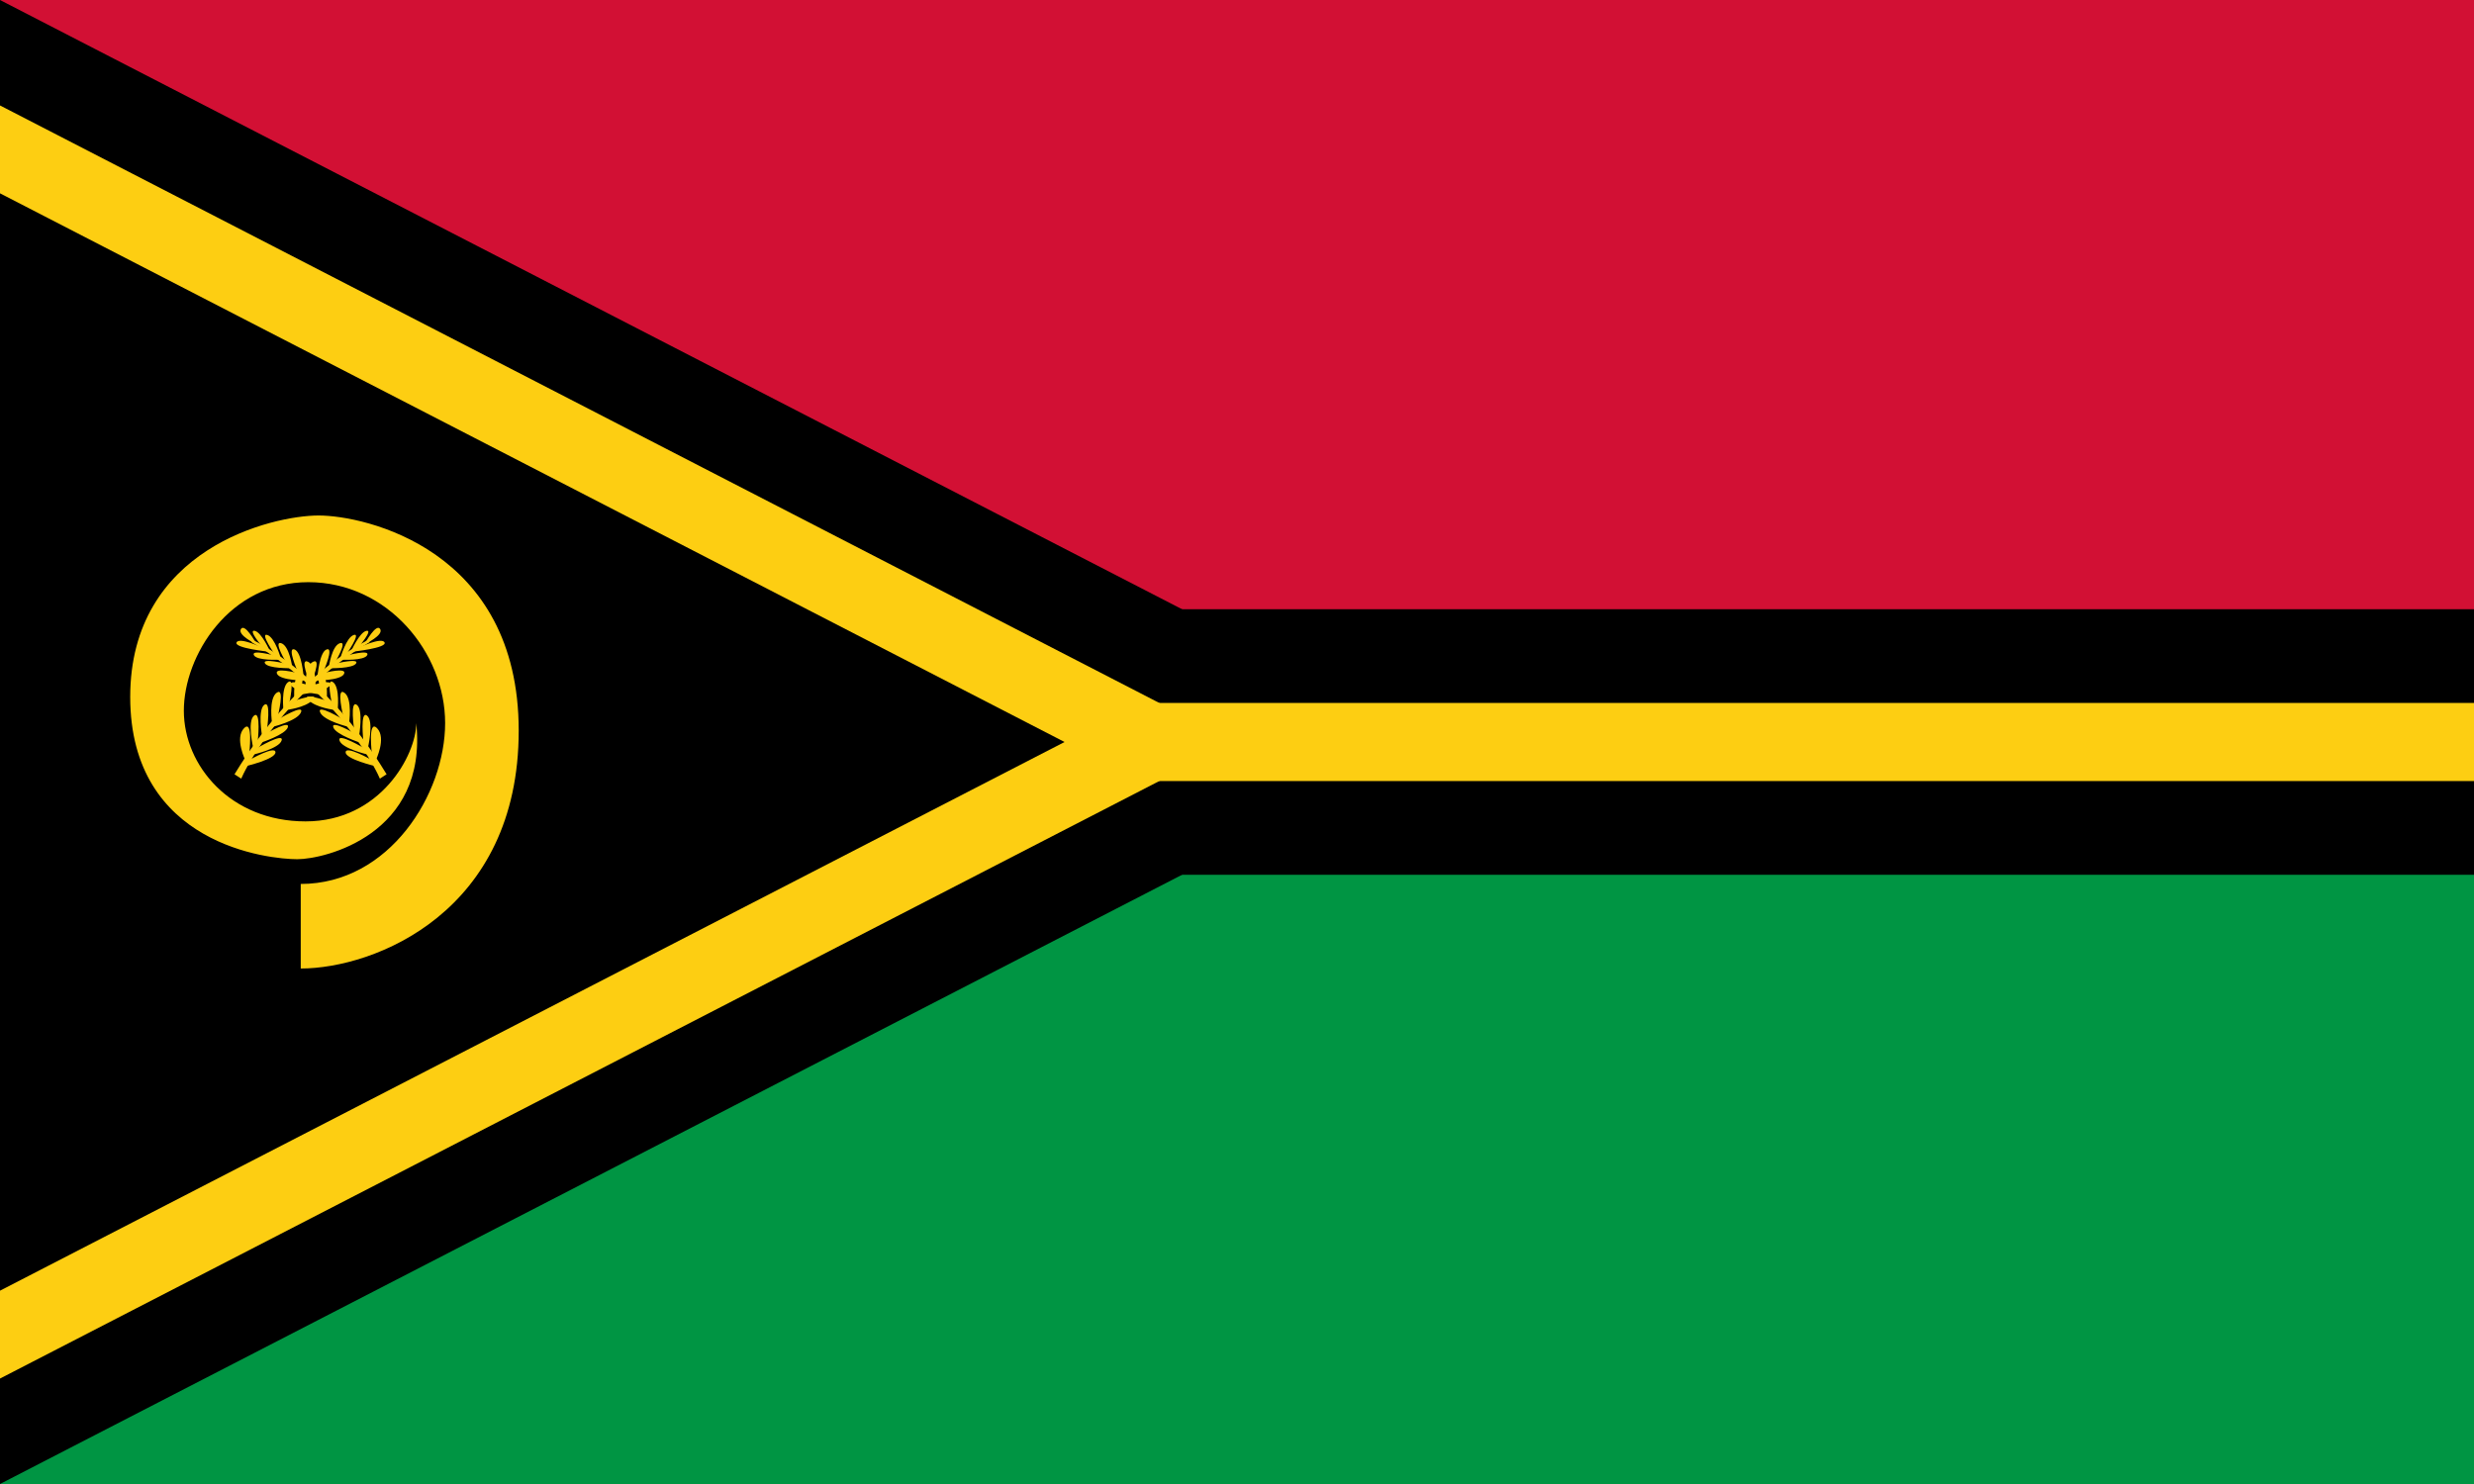
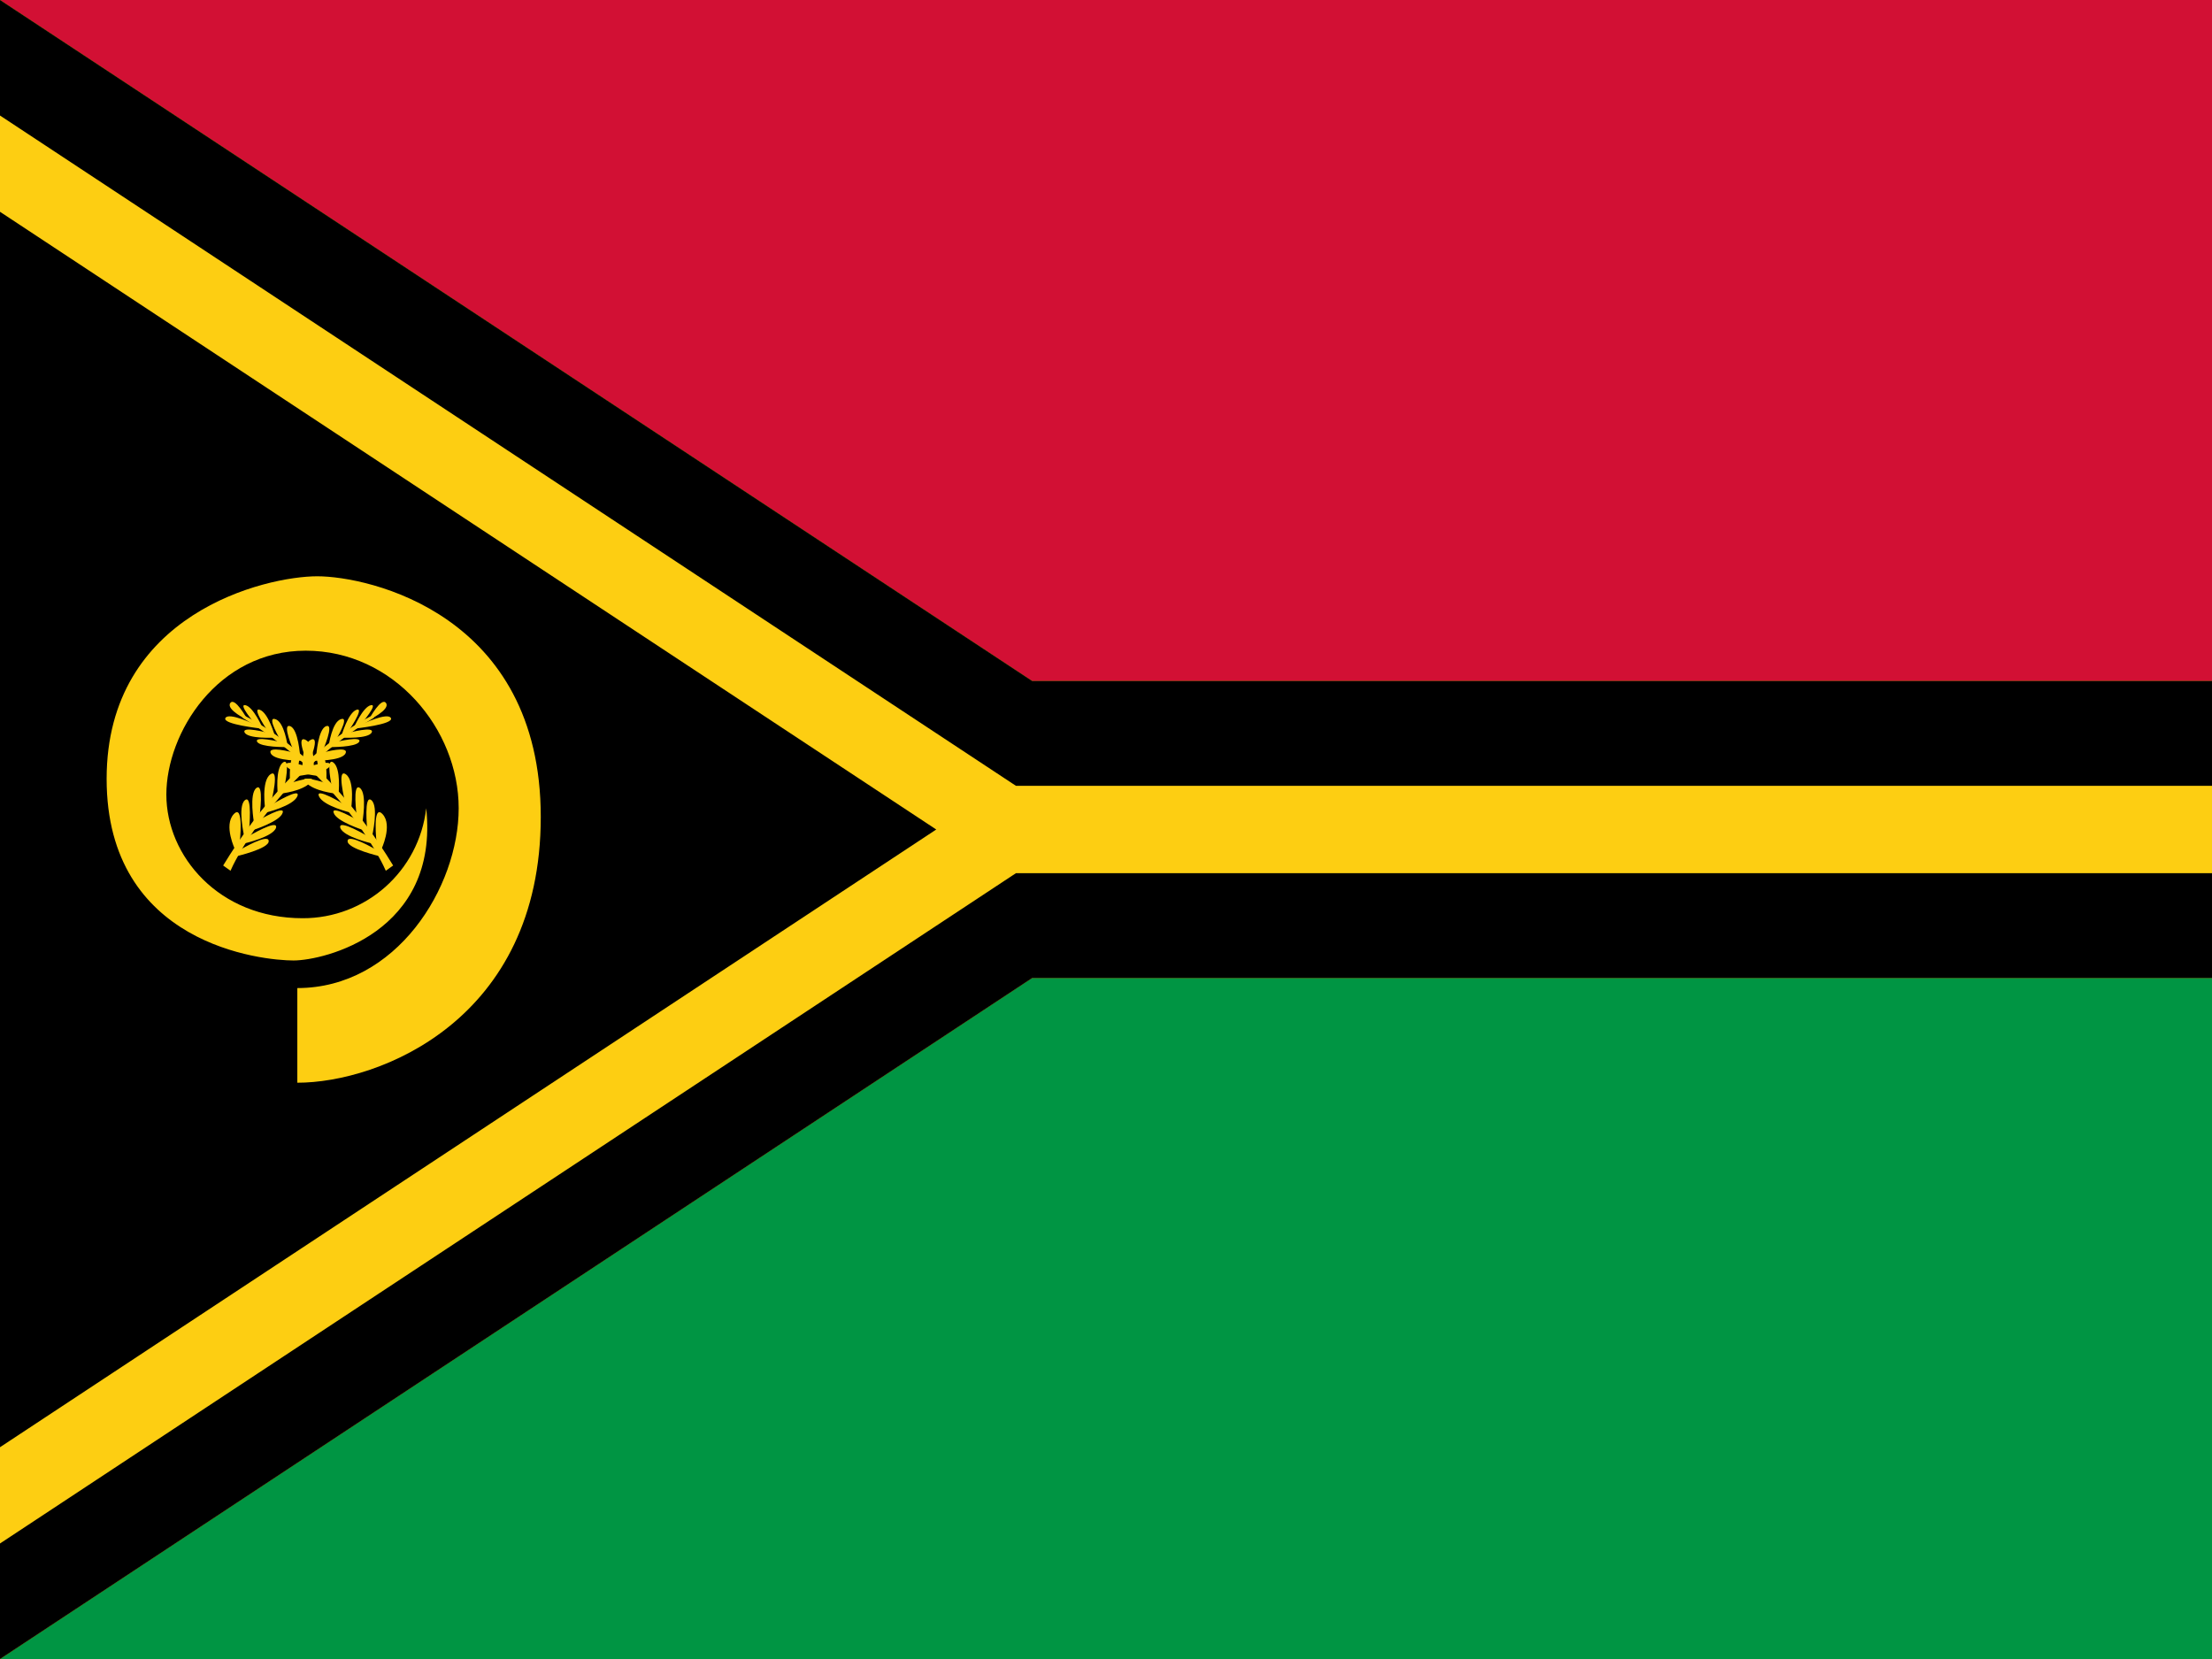
- <svg xmlns="http://www.w3.org/2000/svg" xmlns:xlink="http://www.w3.org/1999/xlink" version="1.0" width="600" height="360" viewBox="0 0 950 570">
-   <path fill="#d21034" d="M0 0h950v285H0z" />
-   <path fill="#009543" d="M0 285h950v285H0z" />
-   <path d="m0 0 552.813 285L0 570z" />
-   <path d="M0 234h950v102H0z" />
-   <path d="M0 40.502 474.251 285 0 529.496z" fill="#fdce12" />
-   <path fill="#fdce12" d="M0 270h950v30H0z" />
-   <path d="M0 74.255 408.782 285 0 495.745z" />
-   <path d="M115.481 339.524V372c28.253 0 83.7-21.65 83.7-91.356 0-69.706-59.144-82.644-76.835-82.644C104.656 198 50 210.674 50 267.706c0 57.032 53.6 62.313 64.161 62.313s50.167-9.506 45.679-52.28c0 12.146-13.73 37.758-42.511 37.758-28.78 0-46.734-21.388-46.734-42.51 0-21.124 17.426-49.376 47.79-49.376s52.543 26.931 52.543 54.128c0 27.196-21.386 61.785-55.447 61.785z" fill="#fdce12" />
-   <g id="a" fill="#fdce12">
-     <path d="m90.728 297.245 1.683 1.089s13.367-30.496 49.309-52.18c-4.555 2.475-28.615 14.456-50.992 51.091z" stroke="#fdce12" />
-     <path d="M94.193 291.997s-4.158-8.515-.495-12.277c3.664-3.763 1.981 10 1.981 10l1.584-2.277s-2.476-10.397.297-12.575c2.772-2.178 1.386 10 1.386 10l1.683-2.178s-1.782-10.099.891-11.981c2.674-1.881.991 9.506.991 9.506l1.98-2.278s-1.485-9.604 1.782-11.881c3.268-2.278.396 9.109.396 9.109l2.178-2.376s-.99-8.813 1.783-10.793c2.772-1.98.396 8.317.396 8.317l1.98-2.079s-.594-8.218 2.079-10.099c2.674-1.882.198 7.822.198 7.822l2.08-1.981s-.495-8.218 2.871-9.802c3.366-1.584-.594 7.723-.594 7.723l2.277-1.98s.693-9.604 3.565-10.496c2.871-.891-1.287 8.516-1.287 8.516l2.079-1.684s1.089-8.218 4.257-9.208c3.169-.99-1.98 7.525-1.98 7.525l2.079-1.584s2.278-8.218 5.248-9.109c2.971-.891-3.069 7.723-3.069 7.723l1.98-1.386s3.267-7.427 5.941-7.922c2.673-.495-2.971 6.139-2.971 6.139l2.476-1.485s4.257-7.723 5.743-5.347c1.485 2.377-5.941 5.842-5.941 5.842l-2.476 1.386s9.011-4.257 10.1-2.079c1.089 2.178-12.377 3.565-12.377 3.565l-2.178 1.485s9.01-2.476 7.921-.198c-1.089 2.277-10 1.782-10 1.782l-2.08 1.485s9.01-2.178 7.822-.099c-1.188 2.079-10 1.881-10 1.881l-2.178 1.783s8.812-2.278 7.525.396c-1.288 2.673-11.288 2.574-11.288 2.574l-2.475 2.277s9.307-3.168 8.515-.693c-.792 2.476-11.387 3.763-11.387 3.763l-2.376 2.376s10-3.366 7.03-.297c-2.97 3.07-10.198 3.862-10.198 3.862l-2.872 3.465s9.902-5.941 8.515-2.574c-1.386 3.366-11.089 5.644-11.089 5.644l-1.98 2.376s8.911-5.149 8.02-2.277c-.891 2.871-10.397 5.94-10.397 5.94l-1.584 2.179s10.495-6.238 9.604-3.07c-.891 3.169-10.891 5.446-10.891 5.446l-1.287 1.98s9.703-5.544 9.802-2.871c.099 2.673-11.387 5.347-11.387 5.347l-.198-2.278z" />
+ <svg xmlns="http://www.w3.org/2000/svg" xmlns:xlink="http://www.w3.org/1999/xlink" id="flag-icons-vu" viewBox="0 0 640 480">
+   <defs>
+     <clipPath id="vu-a">
+       <path d="M0 0v475l420-195h480v-85H420Z" />
+     </clipPath>
+   </defs>
+   <path fill="#009543" d="M0 0h640v480H0z" />
+   <path fill="#d21034" d="M0 0h640v240H0z" />
+   <g clip-path="url(#vu-a)" transform="scale(.71111 1.01053)">
+     <path stroke="#fdce12" stroke-width="110" d="m0 0 420 195h480v85H420L0 475" />
+     <path fill="none" stroke="#000" stroke-width="60" d="m0 0 420 195h480m0 85H420L0 475" />
  </g>
-   <use xlink:href="#a" transform="matrix(-1 0 0 1 238.5 0)" />
+   <g fill="#fdce12" transform="translate(-22)scale(1.01053)">
+     <path d="M106.9 283v27c23.5 0 69.7-18 69.7-76.1s-49.3-68.9-64-68.9-60.3 10.6-60.3 58c0 47.6 44.7 52 53.5 52s41.8-8 38-43.6a35.5 35.5 0 0 1-35.4 31.5c-24 0-39-17.8-39-35.4s14.6-41.2 39.9-41.2 43.8 22.5 43.8 45.1-17.8 51.5-46.2 51.5z" />
+     <g id="vu-b">
+       <path stroke="#fdce12" stroke-width=".8" d="m86.2 247.7 1.4 1s11.2-25.5 41.1-43.6c-3.8 2-23.8 12-42.5 42.6z" />
+       <path d="M89.1 243.3s-3.4-7-.4-10.2 1.7 8.3 1.7 8.3l1.3-1.9s-2-8.6.2-10.4 1.2 8.3 1.2 8.3l1.4-1.8s-1.5-8.4.7-10 .9 8 .9 8l1.6-2s-1.2-8 1.5-9.9.3 7.6.3 7.6l1.8-2s-.8-7.3 1.5-9c2.3-1.6.4 7 .4 7l1.6-1.8s-.5-6.8 1.7-8.4.2 6.5.2 6.5l1.7-1.6s-.4-6.9 2.4-8.2-.5 6.4-.5 6.4l2-1.6s.5-8 2.9-8.7c2.4-.8-1 7-1 7l1.7-1.4s.9-6.8 3.5-7.6c2.7-.9-1.6 6.2-1.6 6.2l1.7-1.3s1.9-6.8 4.4-7.6c2.4-.7-2.6 6.5-2.6 6.5l1.7-1.2s2.7-6.2 5-6.6c2.1-.4-2.6 5.1-2.6 5.1l2.1-1.2s3.5-6.4 4.8-4.5-5 4.9-5 4.9l-2 1.2s7.5-3.6 8.4-1.8-10.3 3-10.3 3l-1.8 1.2s7.5-2 6.6-.1-8.4 1.5-8.4 1.5l-1.7 1.2s7.5-1.8 6.5 0c-1 1.6-8.3 1.5-8.3 1.5l-1.8 1.5s7.3-2 6.2.3-9.4 2.1-9.4 2.1l-2 2s7.7-2.7 7-.6c-.6 2-9.4 3-9.4 3l-2 2s8.3-2.7 5.8-.2c-2.4 2.6-8.5 3.2-8.5 3.2l-2.3 3s8.2-5 7-2.2-9.2 4.7-9.2 4.7l-1.6 2s7.4-4.3 6.6-2c-.7 2.5-8.6 5-8.6 5l-1.3 1.8s8.7-5.2 8-2.5c-.8 2.6-9.1 4.5-9.1 4.5l-1 1.7s8-4.7 8-2.4c.2 2.2-9.4 4.4-9.4 4.4z" />
+     </g>
+     <use xlink:href="#vu-b" width="100%" height="100%" transform="matrix(-1 0 0 1 220 0)" />
+   </g>
</svg>
